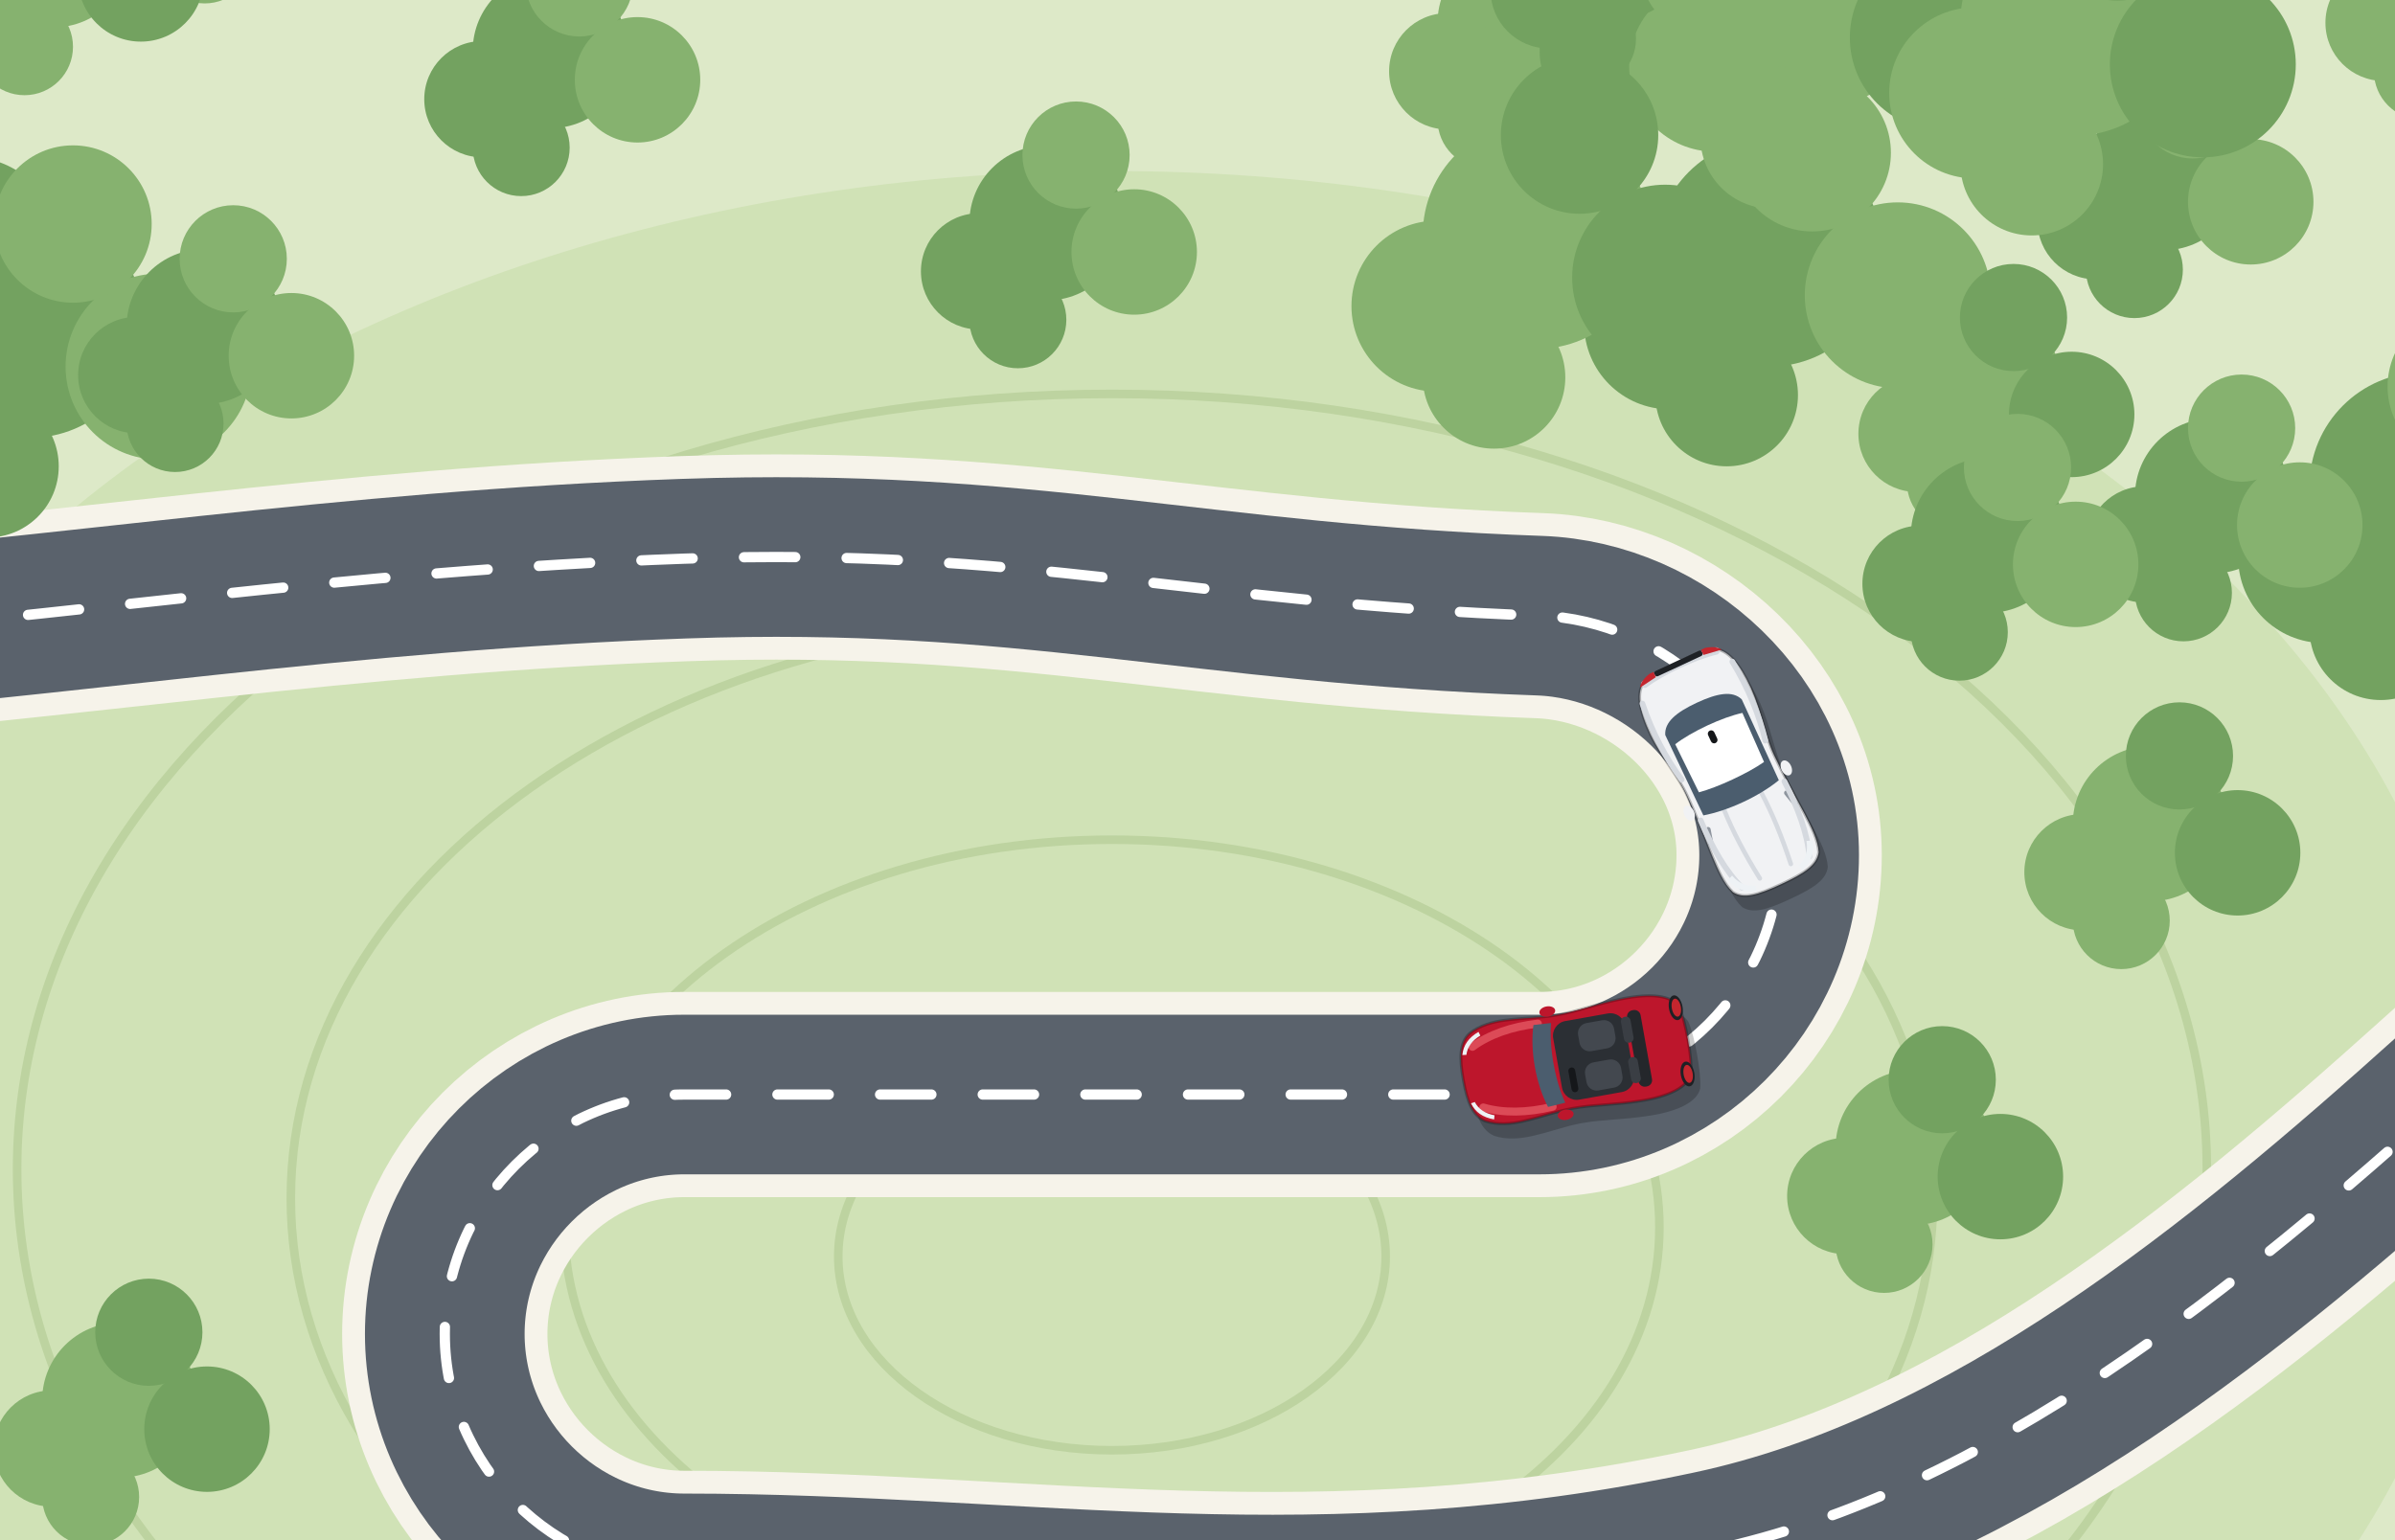
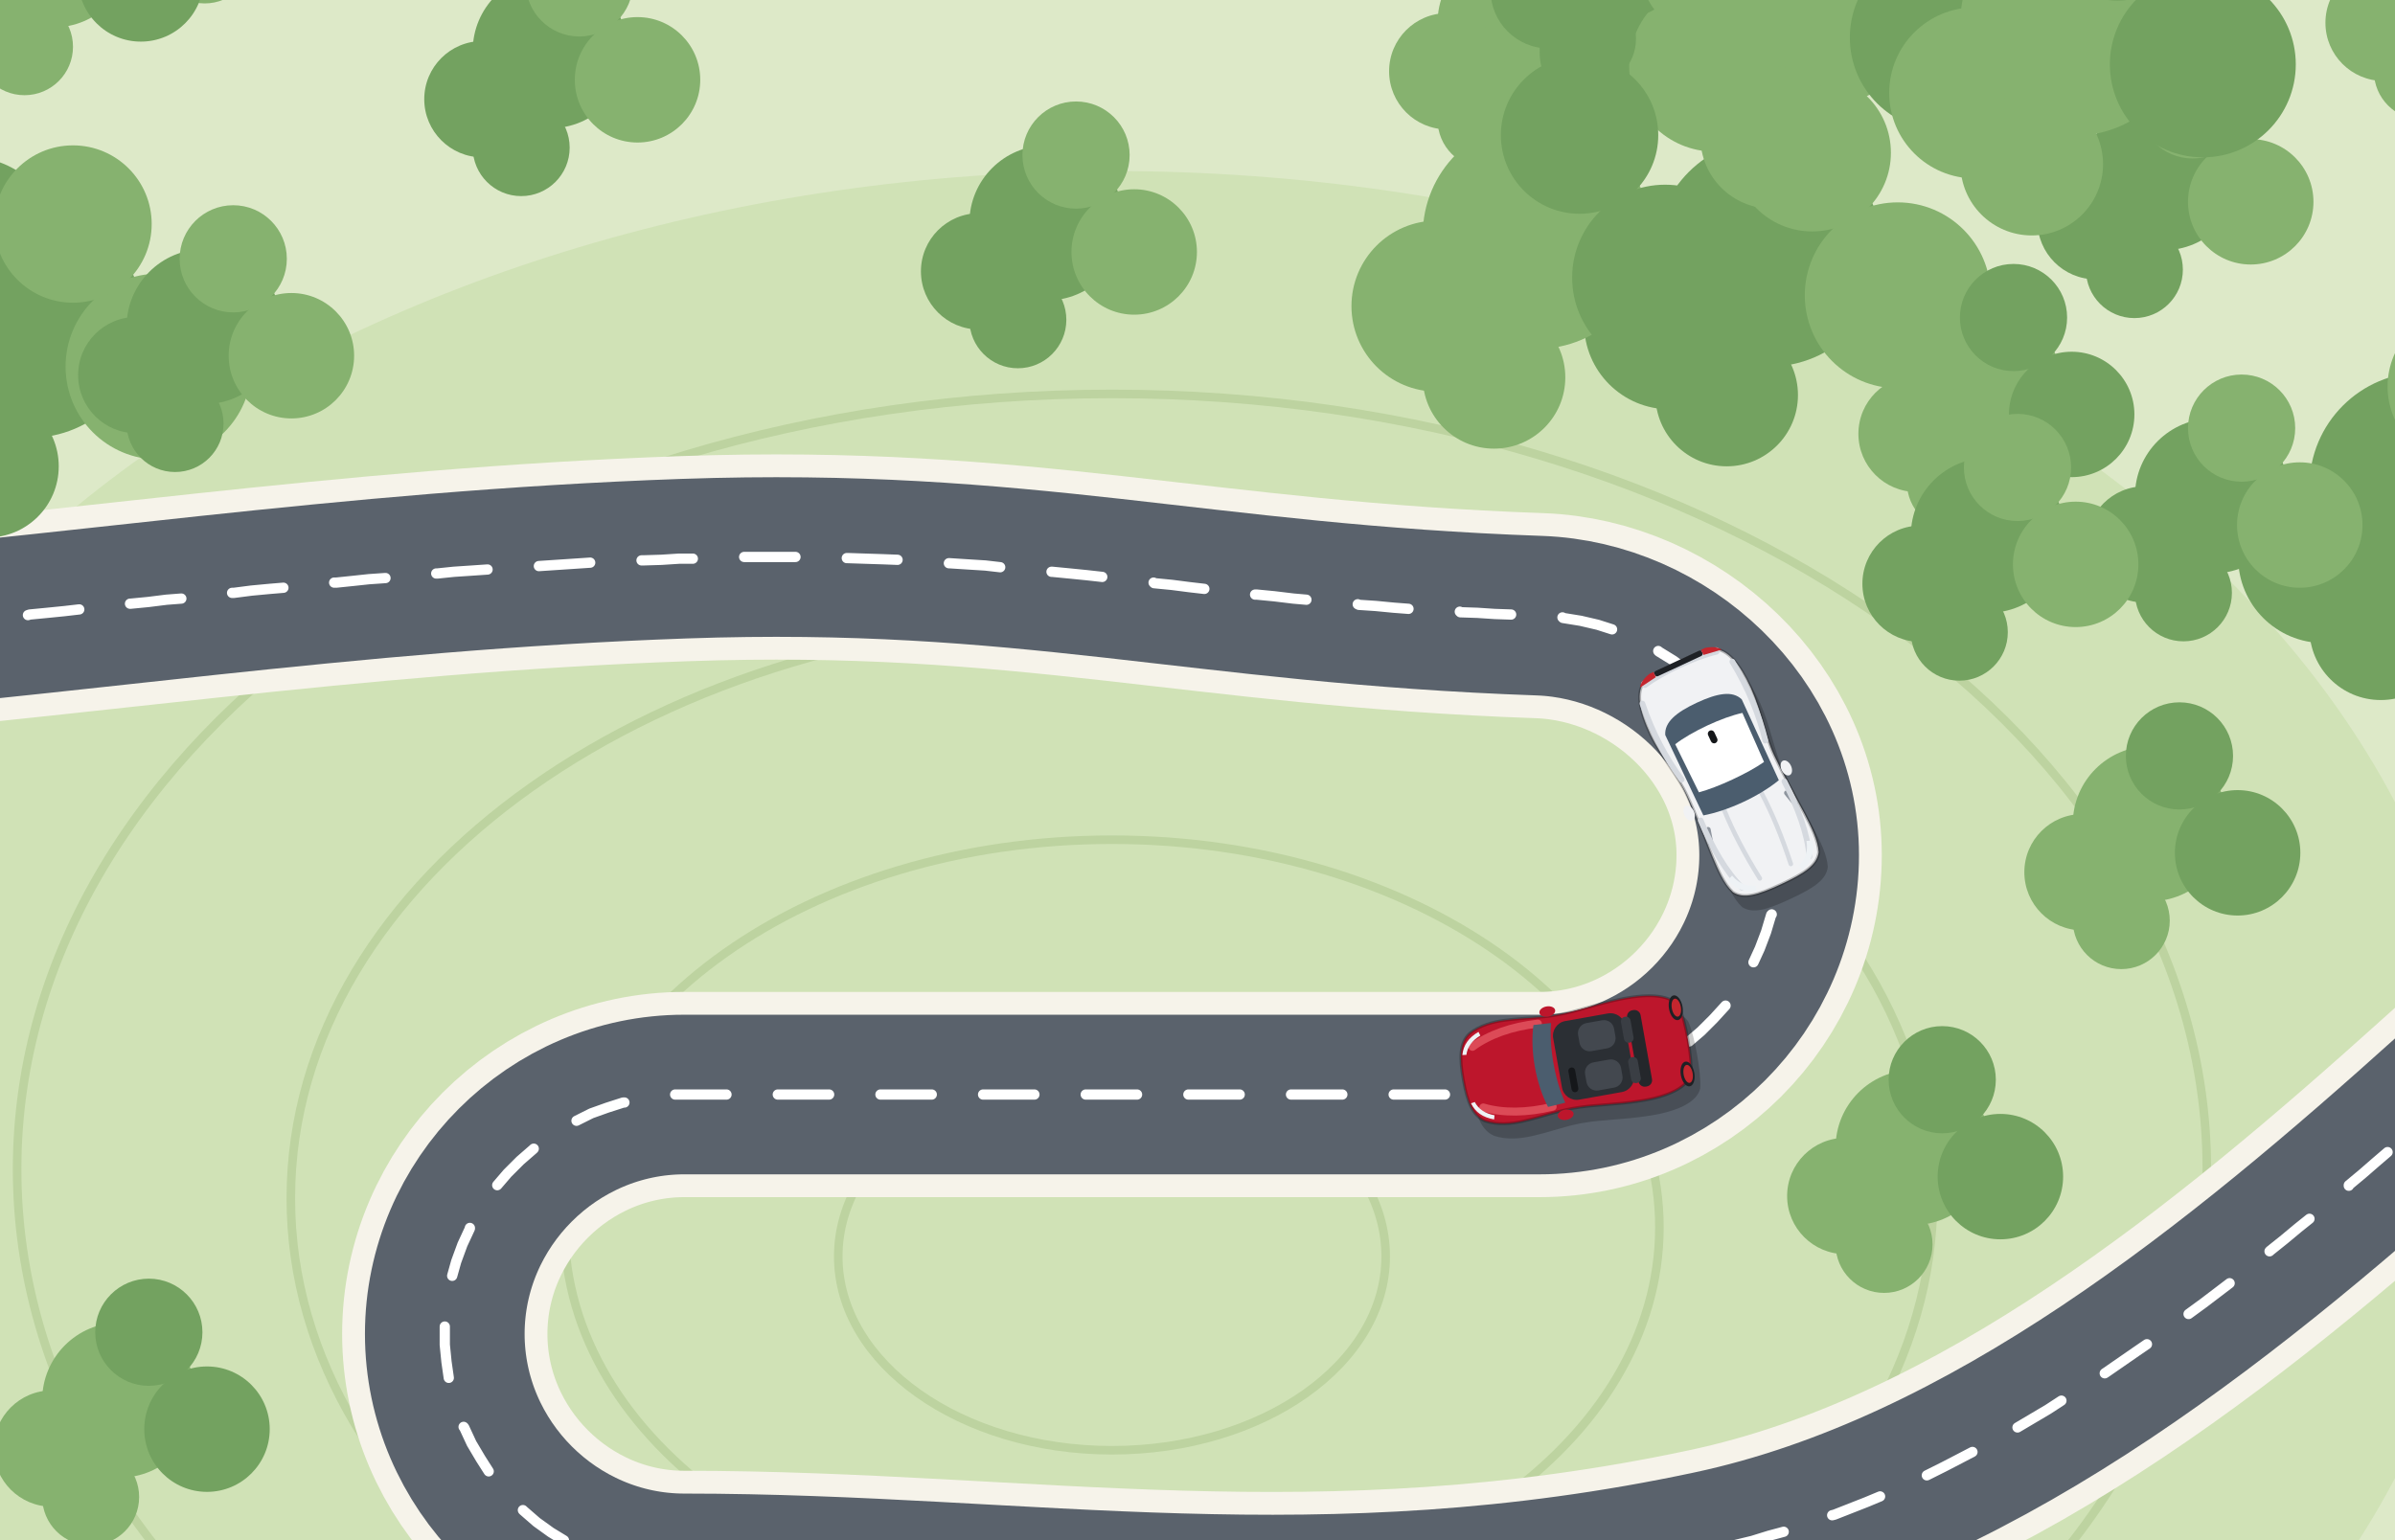
<svg xmlns="http://www.w3.org/2000/svg" width="420" height="270" viewBox="760 100 420 270">
  <rect x="-40" y="0" width="2030" height="844" fill="#DDE9C8" />
  <ellipse cx="955" cy="300" rx="240" ry="170" fill="#D0E2B6" />
  <ellipse cx="955" cy="305.1" rx="192" ry="136" fill="none" stroke="#BDD3A0" stroke-width="1.5" />
  <ellipse cx="955" cy="310.2" rx="144" ry="102" fill="none" stroke="#BDD3A0" stroke-width="1.5" />
  <ellipse cx="955" cy="315.3" rx="96" ry="68" fill="none" stroke="#BDD3A0" stroke-width="1.5" />
  <ellipse cx="955" cy="320.4" rx="48" ry="34" fill="none" stroke="#BDD3A0" stroke-width="1.5" />
  <rect x="420" y="300" width="120" height="62" rx="6" fill="#EDE6BE" transform="rotate(-10 480 331)" />
  <rect x="470" y="440" width="140" height="70" rx="6" fill="#E3EBB8" transform="rotate(6 540 475)" />
  <rect x="610" y="420" width="130" height="60" rx="6" fill="#EDE6BE" transform="rotate(-4 675 450)" />
  <rect x="250" y="300" width="70" height="46" rx="6" fill="#E3EBB8" transform="rotate(14 285 323)" />
  <rect x="20" y="440" width="130" height="60" rx="6" fill="#EDE6BE" transform="rotate(-6 85 470)" />
  <rect x="180" y="470" width="120" height="60" rx="6" fill="#E3EBB8" transform="rotate(4 240 500)" />
  <rect x="1500" y="430" width="140" height="70" rx="6" fill="#EDE6BE" transform="rotate(-6 1570 465)" />
  <rect x="1620" y="220" width="110" height="60" rx="6" fill="#E3EBB8" transform="rotate(-12 1675 250)" />
  <rect x="1640" y="440" width="150" height="70" rx="6" fill="#E3EBB8" transform="rotate(4 1715 475)" />
  <rect x="1830" y="380" width="120" height="64" rx="6" fill="#EDE6BE" transform="rotate(8 1890 412)" />
  <rect x="1210" y="400" width="130" height="64" rx="6" fill="#E3EBB8" transform="rotate(-8 1275 432)" />
  <rect x="1290" y="520" width="160" height="70" rx="6" fill="#EDE6BE" transform="rotate(4 1370 555)" />
  <rect x="700" y="560" width="160" height="70" rx="6" fill="#E3EBB8" transform="rotate(3 780 595)" />
  <rect x="20" y="600" width="150" height="70" rx="6" fill="#E3EBB8" transform="rotate(-4 95 635)" />
  <rect x="1880" y="520" width="130" height="70" rx="6" fill="#EDE6BE" transform="rotate(-6 1945 555)" />
  <path d="M1250 900 C1290 800 1360 760 1340 660 C1320 560 1300 500 1330 420 C1360 340 1350 290 1365 230 C1380 170 1420 120 1450 60 C1470 20 1470 0 1480 -40" fill="none" stroke="#C7DFC0" stroke-width="22" stroke-linecap="round" />
  <path d="M1250 900 C1290 800 1360 760 1340 660 C1320 560 1300 500 1330 420 C1360 340 1350 290 1365 230 C1380 170 1420 120 1450 60 C1470 20 1470 0 1480 -40" fill="none" stroke="#A8D0EA" stroke-width="16" stroke-linecap="round" />
  <path d="M630 300 C600 296 572 286 540 282 C510 278 482 284 452 300" fill="none" stroke="#F6F3EA" stroke-width="13" stroke-linecap="round" />
  <path d="M630 300 C600 296 572 286 540 282 C510 278 482 284 452 300" fill="none" stroke="#5A626C" stroke-width="9" stroke-linecap="round" />
  <g transform="translate(576.9 306.9) rotate(-171)">
    <rect x="-10.5" y="-5.5" width="21" height="11" rx="1.5" fill="#C98E77" />
    <path stroke-opacity="0.35" d="M-8 0 H8" stroke="#50281E" stroke-width="1.2" />
  </g>
  <g transform="translate(554.4 300.5) rotate(-173)">
    <rect x="-8.5" y="-6" width="17" height="12" rx="1.5" fill="#B9A89A" />
    <path stroke-opacity="0.35" d="M-6 0 H6" stroke="#50281E" stroke-width="1.2" />
  </g>
  <g transform="translate(532.2 298.7) rotate(-171)">
    <rect x="-9.5" y="-5.5" width="19" height="11" rx="1.5" fill="#C98E77" />
    <path stroke-opacity="0.35" d="M-7 0 H7" stroke="#50281E" stroke-width="1.2" />
  </g>
  <g transform="translate(511.1 297.4) rotate(176)">
    <rect x="-10.5" y="-6" width="21" height="12" rx="1.5" fill="#C98E77" />
    <path stroke-opacity="0.35" d="M-8 0 H8" stroke="#50281E" stroke-width="1.2" />
  </g>
  <g transform="translate(490.8 302.8) rotate(164)">
    <rect x="-8.5" y="-5.5" width="17" height="11" rx="1.5" fill="#B9A89A" />
    <path stroke-opacity="0.35" d="M-6 0 H6" stroke="#50281E" stroke-width="1.2" />
  </g>
  <g transform="translate(470.2 308.8) rotate(155)">
    <rect x="-9.5" y="-6" width="19" height="12" rx="1.5" fill="#C98E77" />
    <path stroke-opacity="0.35" d="M-7 0 H7" stroke="#50281E" stroke-width="1.2" />
  </g>
  <g transform="translate(596.4 275.5) rotate(-167)">
    <rect x="-10.5" y="-5.5" width="21" height="11" rx="1.5" fill="#C98E77" />
    <path stroke-opacity="0.35" d="M-8 0 H8" stroke="#50281E" stroke-width="1.2" />
  </g>
  <g transform="translate(572.7 271.6) rotate(-170)">
    <rect x="-8.5" y="-6" width="17" height="12" rx="1.5" fill="#B9A89A" />
    <path stroke-opacity="0.35" d="M-6 0 H6" stroke="#50281E" stroke-width="1.2" />
  </g>
  <g transform="translate(548.3 265.5) rotate(-171)">
    <rect x="-9.5" y="-5.5" width="19" height="11" rx="1.5" fill="#C98E77" />
    <path stroke-opacity="0.35" d="M-7 0 H7" stroke="#50281E" stroke-width="1.2" />
  </g>
  <g transform="translate(521.7 264.8) rotate(182)">
    <rect x="-10.5" y="-6" width="21" height="12" rx="1.5" fill="#C98E77" />
    <path stroke-opacity="0.35" d="M-8 0 H8" stroke="#50281E" stroke-width="1.2" />
  </g>
  <g transform="translate(494.4 266) rotate(167)">
    <rect x="-8.5" y="-5.5" width="17" height="11" rx="1.5" fill="#B9A89A" />
    <path stroke-opacity="0.35" d="M-6 0 H6" stroke="#50281E" stroke-width="1.2" />
  </g>
  <g transform="translate(469 274.7) rotate(157)">
    <rect x="-9.5" y="-6" width="19" height="12" rx="1.5" fill="#C98E77" />
    <path stroke-opacity="0.35" d="M-7 0 H7" stroke="#50281E" stroke-width="1.2" />
  </g>
  <g fill="none" stroke-linecap="round" stroke-linejoin="round">
    <path d="M-70 392 C-10.3 385.7 51.7 373.9 95 340 C138.3 306.1 157.4 237.5 205 222 C252.6 206.5 268.8 209.9 300 238 C331.2 266.1 349.7 308.4 372 344 C394.3 379.6 422.1 400.7 470 404 C517.9 407.3 540.8 402.8 575 372 C609.2 341.2 623.5 302.8 640 262 C655 224.9 680.1 214.8 720 212 C769.9 208.5 820 200.1 880 198 C940 195.9 970 205.9 1030 208 C1052 208.8 1072 227 1072 250 C1072 273 1053 292 1030 292 C970 292 940 292 880 292 C857 292 838 311 838 334 C838 357 857 376 880 376 C940 376 991.5 386.6 1060 372 C1108.9 361.6 1152.8 325.5 1190 292 C1227.2 258.5 1260.5 229 1310 222 C1359.5 215 1381.7 229.9 1420 262 C1455.2 291.6 1462.1 328.9 1488 362 C1516.3 398.2 1540 405.7 1590 404 C1640 402.3 1666.7 372.5 1700 338 C1733.3 303.5 1758.1 265.6 1810 262 C1861.9 258.4 1871.9 278.3 1910 304 C1948.1 329.7 1980 336 2030 336" stroke="#F6F3EA" stroke-width="36" />
    <path d="M-70 392 C-10.3 385.7 51.7 373.9 95 340 C138.3 306.1 157.4 237.5 205 222 C252.6 206.5 268.8 209.9 300 238 C331.2 266.1 349.7 308.4 372 344 C394.3 379.6 422.1 400.7 470 404 C517.9 407.3 540.8 402.8 575 372 C609.2 341.2 623.5 302.8 640 262 C655 224.9 680.1 214.8 720 212 C769.9 208.5 820 200.1 880 198 C940 195.9 970 205.9 1030 208 C1052 208.8 1072 227 1072 250 C1072 273 1053 292 1030 292 C970 292 940 292 880 292 C857 292 838 311 838 334 C838 357 857 376 880 376 C940 376 991.5 386.6 1060 372 C1108.9 361.6 1152.8 325.5 1190 292 C1227.2 258.5 1260.5 229 1310 222 C1359.5 215 1381.7 229.9 1420 262 C1455.2 291.6 1462.1 328.9 1488 362 C1516.3 398.2 1540 405.7 1590 404 C1640 402.3 1666.7 372.5 1700 338 C1733.3 303.5 1758.1 265.6 1810 262 C1861.9 258.4 1871.9 278.3 1910 304 C1948.1 329.7 1980 336 2030 336" stroke="#5A626C" stroke-width="28" />
-     <path d="M-70 392 C-10.3 385.7 51.7 373.9 95 340 C138.3 306.1 157.4 237.5 205 222 C252.6 206.5 268.8 209.9 300 238 C331.2 266.1 349.7 308.4 372 344 C394.3 379.6 422.1 400.7 470 404 C517.9 407.3 540.8 402.8 575 372 C609.2 341.2 623.5 302.8 640 262 C655 224.9 680.1 214.8 720 212 C769.9 208.5 820 200.1 880 198 C940 195.9 970 205.9 1030 208 C1052 208.8 1072 227 1072 250 C1072 273 1053 292 1030 292 C970 292 940 292 880 292 C857 292 838 311 838 334 C838 357 857 376 880 376 C940 376 991.5 386.6 1060 372 C1108.9 361.6 1152.8 325.5 1190 292 C1227.2 258.5 1260.5 229 1310 222 C1359.5 215 1381.7 229.9 1420 262 C1455.2 291.6 1462.1 328.9 1488 362 C1516.3 398.2 1540 405.7 1590 404 C1640 402.3 1666.7 372.5 1700 338 C1733.3 303.5 1758.1 265.6 1810 262 C1861.9 258.4 1871.9 278.3 1910 304 C1948.1 329.7 1980 336 2030 336" stroke="#FFFFFF" stroke-width="1.8" stroke-dasharray="9 9" />
+     <path d="M747 209.7 L747 209.7 L750 209.4 L753.1 209.1 L756 208.8 M764.9 207.9 L765.2 207.8 L768.3 207.5 L771.3 207.2 L773.9 206.9 M782.8 205.9 L782.9 205.9 L786 205.6 L789.2 205.2 L791.8 205 M800.7 204 L801 204 L804.1 203.6 L807.3 203.3 L809.7 203.1 M818.6 202.2 L819 202.2 L821.9 201.9 L824.7 201.6 L827.6 201.4 M836.5 200.6 L836.7 200.6 L839.6 200.3 L842.6 200.1 L845.5 199.9 M854.5 199.3 L854.5 199.3 L857.5 199.1 L860.5 198.9 L863.5 198.7 M872.5 198.3 L872.8 198.3 L876 198.2 L879.1 198 L881.5 198 M890.5 197.7 L890.5 197.7 L893.9 197.7 L897.2 197.7 L899.5 197.7 M908.5 197.9 L908.7 197.9 L911.7 198 L914.8 198.1 L917.4 198.2 M926.4 198.8 L926.5 198.8 L929.6 199 L932.8 199.2 L935.4 199.5 M944.4 200.3 L944.5 200.3 L947.6 200.6 L950.6 200.9 L953.3 201.2 M962.3 202.2 L962.4 202.3 L965.5 202.6 L968.6 203 L971.2 203.3 M980.1 204.3 L980.4 204.3 L983.5 204.6 L986.8 205 L989.1 205.2 M998.1 206 L998.3 206.1 L1001.3 206.3 L1004.4 206.6 L1007 206.8 M1016 207.3 L1016.1 207.4 L1019.1 207.5 L1022.1 207.7 L1025 207.8 M1034 208.3 L1034.1 208.4 L1037.2 208.9 L1040.2 209.6 L1042.7 210.4 M1050.8 214.2 L1050.9 214.3 L1053.5 215.9 L1056 217.8 L1058.1 219.6 M1064.1 226.2 L1064.1 226.3 L1065.9 228.8 L1067.4 231.5 L1068.6 234 M1071.3 242.6 L1071.3 242.6 L1071.8 245.6 L1072 248.6 L1072 251.5 M1070.7 260.4 L1070.6 260.5 L1069.7 263.5 L1068.6 266.4 L1067.5 268.8 M1062.6 276.4 L1062.6 276.4 L1060.5 278.7 L1058.3 280.9 L1056.2 282.7 M1048.7 287.6 L1048.6 287.6 L1045.8 288.9 L1042.9 289.9 L1040.3 290.7 M1031.4 292 L1031.2 292 L1029.1 292 L1025.1 292 L1022.4 292 M1013.4 292 L1013.2 292 L1010 292 L1006.8 292 L1004.4 292 M995.4 292 L995.2 292 L991.9 292 L988.6 292 L986.4 292 M977.4 292 L977.2 292 L974.1 292 L971 292 L968.4 292 M959.4 292 L959.1 292 L956 292 L953 292 L950.4 292 M941.4 292 L941.1 292 L938 292 L934.9 292 L932.4 292 M923.4 292 L923.2 292 L919.9 292 L916.6 292 L914.4 292 M905.4 292 L905.2 292 L902 292 L898.8 292 L896.4 292 M887.4 292 L887.1 292 L883.1 292 L879.7 292 L878.4 292 M869.5 293.4 L869.3 293.4 L866.5 294.3 L863.7 295.3 L861.1 296.6 M853.6 301.5 L853.5 301.6 L851.2 303.6 L849 305.8 L847.2 307.9 M842.4 315.4 L842.4 315.5 L841.1 318.3 L840 321.3 L839.3 323.8 M838 332.7 L838 332.8 L838 335.9 L838.3 338.9 L838.7 341.7 M841.3 350.3 L841.4 350.4 L842.7 353.2 L844.3 355.9 L845.7 358.1 M851.7 364.9 L851.8 365 L854.1 367 L856.6 368.8 L858.9 370.2 M867.1 373.9 L867.1 373.9 L870 374.8 L872.9 375.4 L875.9 375.8 M884.8 376 L884.9 376 L888.1 376.1 L891.2 376.1 L893.8 376.2 M902.8 376.5 L903 376.5 L906.1 376.6 L909.1 376.7 L911.8 376.8 M920.8 377.3 L921.2 377.3 L924.2 377.5 L927.2 377.6 L929.8 377.8 M938.8 378.2 L938.8 378.2 L941.8 378.4 L944.8 378.6 L947.8 378.7 M956.8 379.1 L956.9 379.1 L959.9 379.2 L962.9 379.4 L965.8 379.4 M974.8 379.7 L975.1 379.7 L978.2 379.7 L981.2 379.7 L983.8 379.7 M992.8 379.6 L992.8 379.6 L995.9 379.5 L999.1 379.4 L1001.8 379.3 M1010.7 378.8 L1011 378.8 L1014.2 378.6 L1017.5 378.3 L1019.7 378.1 M1028.7 377.2 L1028.8 377.2 L1032.2 376.7 L1035.5 376.3 L1037.6 376 M1046.5 374.6 L1046.9 374.5 L1049.8 374 L1052.9 373.4 L1055.3 373 M1064.1 371.1 L1064.4 371 L1067.3 370.3 L1070.2 369.4 L1072.8 368.7 M1081.3 365.8 L1081.7 365.7 L1084.5 364.6 L1087.3 363.5 L1089.7 362.5 M1097.9 358.8 L1098.1 358.7 L1100.9 357.3 L1103.6 355.9 L1105.9 354.7 M1113.8 350.4 L1113.8 350.4 L1116.5 348.8 L1119.2 347.2 L1121.5 345.7 M1129.1 340.9 L1129.4 340.7 L1132 338.9 L1134.6 337.1 L1136.5 335.8 M1143.8 330.5 L1143.8 330.5 L1146.4 328.6 L1148.9 326.7 L1151 325.1 M1158 319.5 L1158.1 319.4 L1160.6 317.4 L1163 315.4 L1165 313.8 M1171.9 308 L1171.9 307.9 L1174.3 305.9 L1176.6 303.9 L1178.7 302.1 M1185.4 296.1 L1185.5 296 L1187.8 294 L1190 292 L1192.1 290.1 M1198.8 284.1 L1198.9 284 L1201.3 281.8 L1203.8 279.7 L1205.6 278.1" fill="none" stroke="#FFFFFF" stroke-width="1.8" />
  </g>
  <g transform="translate(1366.2 226.2) rotate(20.5)">
    <rect x="-20" y="-20" width="40" height="3" rx="1.5" fill="#9AA1A9" />
    <rect x="-20" y="17" width="40" height="3" rx="1.5" fill="#9AA1A9" />
  </g>
  <circle cx="754.4" cy="143.8" r="16.3" fill="#73A260" />
  <circle cx="795.9" cy="92.1" r="8.5" fill="#86B26F" />
  <circle cx="765.3" cy="156.8" r="20" fill="#73A260" />
  <circle cx="787.8" cy="164.3" r="16.3" fill="#86B26F" />
  <circle cx="747.8" cy="169.3" r="15" fill="#73A260" />
  <circle cx="772.8" cy="139.3" r="13.8" fill="#86B26F" />
  <circle cx="757.8" cy="181.8" r="12.5" fill="#73A260" />
  <circle cx="769.4" cy="91.2" r="13.6" fill="#86B26F" />
  <circle cx="784.7" cy="96.3" r="11" fill="#73A260" />
  <circle cx="757.5" cy="99.7" r="10.2" fill="#86B26F" />
  <circle cx="764.3" cy="108.2" r="8.5" fill="#86B26F" />
  <circle cx="1070.3" cy="144.3" r="20" fill="#73A260" />
  <circle cx="1092.8" cy="151.8" r="16.3" fill="#86B26F" />
  <circle cx="1052.8" cy="156.8" r="15" fill="#73A260" />
  <circle cx="1077.8" cy="126.8" r="13.8" fill="#86B26F" />
  <circle cx="1062.8" cy="169.3" r="12.5" fill="#73A260" />
  <circle cx="1081" cy="90" r="12.5" fill="#73A260" />
  <circle cx="1108" cy="167.6" r="13.6" fill="#86B26F" />
  <circle cx="1123.3" cy="172.7" r="11" fill="#73A260" />
  <circle cx="1096.1" cy="176.1" r="10.2" fill="#86B26F" />
  <circle cx="1113.1" cy="155.7" r="9.4" fill="#73A260" />
  <circle cx="1102.9" cy="184.6" r="8.5" fill="#86B26F" />
  <circle cx="1185" cy="185.3" r="20" fill="#73A260" />
  <circle cx="1167.5" cy="197.8" r="15" fill="#73A260" />
  <circle cx="1192.5" cy="167.8" r="13.8" fill="#86B26F" />
  <circle cx="1177.5" cy="210.3" r="12.5" fill="#73A260" />
  <circle cx="1025.7" cy="104" r="13.6" fill="#86B26F" />
  <circle cx="1041" cy="109.1" r="11" fill="#73A260" />
  <circle cx="1013.8" cy="112.5" r="10.2" fill="#86B26F" />
  <circle cx="1030.8" cy="92.1" r="9.4" fill="#73A260" />
  <circle cx="1020.6" cy="121" r="8.5" fill="#86B26F" />
  <circle cx="1139.4" cy="130.3" r="13.6" fill="#73A260" />
  <circle cx="1154.7" cy="135.4" r="11" fill="#86B26F" />
  <circle cx="1127.5" cy="138.8" r="10.2" fill="#73A260" />
  <circle cx="1144.5" cy="118.4" r="9.4" fill="#86B26F" />
  <circle cx="1134.3" cy="147.3" r="8.5" fill="#73A260" />
  <circle cx="1148" cy="187" r="13.6" fill="#73A260" />
  <circle cx="1163.3" cy="192.1" r="11" fill="#86B26F" />
  <circle cx="1136.1" cy="195.5" r="10.2" fill="#73A260" />
  <circle cx="1153.1" cy="175.1" r="9.4" fill="#86B26F" />
  <circle cx="1142.9" cy="204" r="8.5" fill="#73A260" />
  <circle cx="1078.2" cy="99.1" r="20" fill="#86B26F" />
  <circle cx="1100.7" cy="106.6" r="16.3" fill="#73A260" />
  <circle cx="1060.7" cy="111.6" r="15" fill="#86B26F" />
  <circle cx="1070.7" cy="124.1" r="12.5" fill="#86B26F" />
  <circle cx="1108.7" cy="193.9" r="13.6" fill="#73A260" />
  <circle cx="1124" cy="199" r="11" fill="#86B26F" />
  <circle cx="1096.8" cy="202.4" r="10.2" fill="#73A260" />
  <circle cx="1113.8" cy="182" r="9.4" fill="#86B26F" />
  <circle cx="1103.6" cy="210.9" r="8.5" fill="#73A260" />
  <circle cx="1123.8" cy="103.8" r="20" fill="#86B26F" />
  <circle cx="1146.3" cy="111.3" r="16.3" fill="#73A260" />
  <circle cx="1106.3" cy="116.3" r="15" fill="#86B26F" />
  <circle cx="1131.3" cy="86.3" r="13.8" fill="#73A260" />
  <circle cx="1116.3" cy="128.8" r="12.5" fill="#86B26F" />
  <circle cx="1189.9" cy="95.5" r="13.6" fill="#86B26F" />
  <circle cx="1178" cy="104" r="10.2" fill="#86B26F" />
  <circle cx="1184.8" cy="112.5" r="8.5" fill="#86B26F" />
  <circle cx="795.8" cy="157.3" r="13.6" fill="#73A260" />
  <circle cx="811.1" cy="162.4" r="11" fill="#86B26F" />
  <circle cx="783.9" cy="165.8" r="10.2" fill="#73A260" />
  <circle cx="800.9" cy="145.4" r="9.4" fill="#86B26F" />
  <circle cx="790.7" cy="174.3" r="8.5" fill="#73A260" />
  <circle cx="1029.5" cy="141.2" r="20" fill="#86B26F" />
  <circle cx="1052" cy="148.7" r="16.3" fill="#73A260" />
  <circle cx="1012" cy="153.7" r="15" fill="#86B26F" />
  <circle cx="1037" cy="123.7" r="13.8" fill="#73A260" />
  <circle cx="1022" cy="166.2" r="12.5" fill="#86B26F" />
  <circle cx="856.5" cy="108.9" r="13.6" fill="#73A260" />
  <circle cx="871.8" cy="114" r="11" fill="#86B26F" />
  <circle cx="844.6" cy="117.4" r="10.2" fill="#73A260" />
  <circle cx="861.6" cy="97" r="9.4" fill="#86B26F" />
  <circle cx="851.4" cy="125.9" r="8.5" fill="#73A260" />
  <circle cx="943.6" cy="139.1" r="13.6" fill="#73A260" />
  <circle cx="958.9" cy="144.2" r="11" fill="#86B26F" />
  <circle cx="931.7" cy="147.6" r="10.2" fill="#73A260" />
  <circle cx="948.7" cy="127.2" r="9.4" fill="#86B26F" />
  <circle cx="938.5" cy="156.1" r="8.5" fill="#73A260" />
  <circle cx="1137.1" cy="244.5" r="13.6" fill="#86B26F" />
  <circle cx="1152.4" cy="249.6" r="11" fill="#73A260" />
  <circle cx="1125.2" cy="253" r="10.2" fill="#86B26F" />
  <circle cx="1142.2" cy="232.6" r="9.4" fill="#73A260" />
  <circle cx="1132" cy="261.5" r="8.5" fill="#86B26F" />
  <circle cx="1043.5" cy="89.8" r="13.6" fill="#73A260" />
  <circle cx="1058.8" cy="94.9" r="11" fill="#86B26F" />
  <circle cx="1031.6" cy="98.3" r="10.2" fill="#73A260" />
  <circle cx="1038.4" cy="106.8" r="8.5" fill="#73A260" />
  <circle cx="1095.5" cy="301.3" r="13.6" fill="#86B26F" />
  <circle cx="1110.8" cy="306.4" r="11" fill="#73A260" />
  <circle cx="1083.6" cy="309.8" r="10.2" fill="#86B26F" />
  <circle cx="1100.6" cy="289.4" r="9.4" fill="#73A260" />
  <circle cx="1090.4" cy="318.3" r="8.5" fill="#86B26F" />
  <circle cx="781" cy="345.6" r="13.6" fill="#86B26F" />
  <circle cx="796.3" cy="350.7" r="11" fill="#73A260" />
  <circle cx="769.1" cy="354.1" r="10.2" fill="#86B26F" />
  <circle cx="786.1" cy="333.7" r="9.4" fill="#73A260" />
  <circle cx="775.9" cy="362.6" r="8.5" fill="#86B26F" />
  <path fill-opacity="0.2" transform="translate(1064.9 238.2) rotate(65) scale(1)" d="M21.5 0 C21.5 -4.6 21.1 -7.1 19.2 -8.3 C17.2 -9.1 14.6 -9 12 -8.9 C8.5 -8.7 4.5 -8.4 0.5 -8.4 C-3.5 -8.4 -7 -9.6 -12 -9.7 C-16.6 -9.7 -19.9 -8.9 -20.9 -6.6 C-21.6 -4 -21.6 4 -20.9 6.6 C-19.9 8.9 -16.6 9.7 -12 9.7 C-7 9.6 -3.5 8.4 0.5 8.4 C4.5 8.4 8.5 8.7 12 8.9 C14.6 9 17.2 9.1 19.2 8.3 C21.1 7.1 21.5 4.6 21.5 0 Z" fill="#000000" />
  <g transform="translate(1063.3 235.6) rotate(65) scale(1)">
    <path stroke-opacity="0.25" d="M21.5 0 C21.5 -4.6 21.1 -7.1 19.2 -8.3 C17.2 -9.1 14.6 -9 12 -8.9 C8.5 -8.7 4.5 -8.4 0.5 -8.4 C-3.5 -8.4 -7 -9.6 -12 -9.7 C-16.6 -9.7 -19.9 -8.9 -20.9 -6.6 C-21.6 -4 -21.6 4 -20.9 6.6 C-19.9 8.9 -16.6 9.7 -12 9.7 C-7 9.6 -3.5 8.4 0.5 8.4 C4.5 8.4 8.5 8.7 12 8.9 C14.6 9 17.2 9.1 19.2 8.3 C21.1 7.1 21.5 4.6 21.5 0 Z" fill="#F1F2F4" stroke="#000000" stroke-width="0.5" />
    <path d="M19 -3 C14 -3.6 9.5 -3.8 5.6 -3.6 M19 3 C14 3.6 9.5 3.8 5.6 3.6" fill="none" stroke="#D5D9DF" stroke-width="0.8" stroke-linecap="round" />
    <path d="M-2.5 -8.1 C-7 -9 -12 -9.3 -17.5 -8.7 M-2.5 8.1 C-7 9 -12 9.3 -17.5 8.7" fill="none" stroke="#D5D9DF" stroke-width="1" stroke-linecap="round" />
    <path d="M9.8 -8.2 L7.4 -7.6 M9.8 8.2 L7.4 7.6" fill="none" stroke="#8E959E" stroke-width="0.9" stroke-linecap="round" />
    <path d="M19.2 -6.5 C15.4 -7.9 10.6 -8.3 5.4 -8.1 M19.2 6.5 C15.4 7.9 10.6 8.3 5.4 8.1" fill="none" stroke="#D5D9DF" stroke-width="1" stroke-linecap="round" />
    <path d="M20.8 -4.4 C20.3 -6.3 19 -7.6 16.9 -8.2 L16.5 -7.2 C18.3 -6.7 19.4 -5.6 19.8 -4.2 Z M20.8 4.4 C20.3 6.3 19 7.6 16.9 8.2 L16.5 7.2 C18.3 6.7 19.4 5.6 19.8 4.2 Z" fill="#EEF2F5" />
    <ellipse cx="3.4" cy="-9.4" rx="1.4" ry="0.9" fill="#F1F2F4" />
    <ellipse cx="3.4" cy="9.4" rx="1.4" ry="0.9" fill="#F1F2F4" />
    <path d="M4.8 -7.3 C5.9 -3 5.9 3 4.8 7.3 L-10.8 7.4 C-12.9 6.6 -13.6 4 -13.6 0 C-13.6 -4 -12.9 -6.6 -10.8 -7.4 Z" fill="#4B5D6E" />
    <path d="M0.8 -6.3 C1.4 -3 1.4 3 0.8 6.3 L-8.6 6.5 C-9.4 3 -9.4 -3 -8.6 -6.5 Z" fill="#FFFFFF" />
    <rect x="-8.2" y="-0.6" width="2.4" height="1.2" rx="0.6" fill="#15171A" />
    <path d="M-20.4 -6.9 C-21.2 -3 -21.2 3 -20.4 6.9" fill="none" stroke="#D5D9DF" stroke-width="1.3" stroke-linecap="round" />
    <rect x="-21.7" y="-4.6" width="1" height="9.2" rx="0.4" fill="#1E2125" />
    <path d="M-21.7 -4.6 L-20.7 -4.6 L-20.2 -7.9 C-20.9 -7.5 -21.4 -6.6 -21.7 -5.4 Z M-21.7 4.6 L-20.7 4.6 L-20.2 7.9 C-20.9 7.5 -21.4 6.6 -21.7 5.4 Z" fill="#C4262E" />
  </g>
  <path fill-opacity="0.2" transform="translate(1037.9 288.5) rotate(169.9) scale(1)" d="M20 0 C20 -4 19.5 -6.5 17.5 -7.8 C15.5 -8.9 13 -9.1 11 -9 C7 -8.8 5 -8.3 2 -8.3 C-2 -8.3 -5 -9 -10 -9.1 C-15 -9.2 -18.5 -8.2 -19.5 -6 C-20.2 -3.5 -20.2 3.5 -19.5 6 C-18.5 8.2 -15 9.2 -10 9.1 C-5 9 -2 8.3 2 8.3 C5 8.3 7 8.8 11 9 C13 9.1 15.5 8.9 17.5 7.8 C19.5 6.5 20 4 20 0 Z" fill="#000000" />
  <g transform="translate(1036.3 285.9) rotate(169.9) scale(1)">
    <path stroke-opacity="0.25" d="M20 0 C20 -4 19.5 -6.5 17.5 -7.8 C15.5 -8.9 13 -9.1 11 -9 C7 -8.8 5 -8.3 2 -8.3 C-2 -8.3 -5 -9 -10 -9.1 C-15 -9.2 -18.5 -8.2 -19.5 -6 C-20.2 -3.5 -20.2 3.5 -19.5 6 C-18.5 8.2 -15 9.2 -10 9.1 C-5 9 -2 8.3 2 8.3 C5 8.3 7 8.8 11 9 C13 9.1 15.5 8.9 17.5 7.8 C19.5 6.5 20 4 20 0 Z" fill="#BD162C" stroke="#000000" stroke-width="0.5" />
    <path d="M17.4 -5.4 C14.2 -7 10 -7.7 5.4 -7.4 M17.4 5.4 C14.2 7 10 7.7 5.4 7.4" fill="none" stroke="#DC4A57" stroke-width="1.4" stroke-linecap="round" />
    <path d="M19.4 -4.3 C18.9 -6 17.8 -7.1 15.9 -7.8 L15.7 -7.1 C17.3 -6.5 18.3 -5.5 18.7 -4.2 Z M19.4 4.3 C18.9 6 17.8 7.1 15.9 7.8 L15.7 7.1 C17.3 6.5 18.3 5.5 18.7 4.2 Z" fill="#EEF2F5" />
    <ellipse cx="3.4" cy="-9.2" rx="1.4" ry="0.9" fill="#BD162C" />
    <ellipse cx="3.4" cy="9.2" rx="1.4" ry="0.9" fill="#BD162C" />
    <path d="M6.2 -7.3 C7.6 -3 7.6 3 6.2 7.3 L3.1 7.1 C4.2 3 4.2 -3 3.1 -7.1 Z" fill="#4B5D6E" />
    <rect x="-9.6" y="-7" width="12.8" height="14" rx="2.6" fill="#2B2F34" />
    <rect x="-7.6" y="-6" width="6.4" height="5" rx="1.8" fill="#43484F" />
    <rect x="-7.6" y="1" width="6.4" height="5" rx="1.8" fill="#43484F" />
    <rect x="0.4" y="-5.6" width="1.2" height="4.4" rx="0.6" fill="#15171A" />
    <rect x="-12.6" y="-6.8" width="2.4" height="13.6" rx="1.1" fill="#24272B" />
    <rect x="-10.7" y="-5.9" width="1.7" height="4.6" rx="0.8" fill="#3A3E44" />
    <rect x="-10.7" y="1.3" width="1.7" height="4.6" rx="0.8" fill="#3A3E44" />
    <ellipse cx="-18.9" cy="-5.9" rx="1.2" ry="2.2" fill="#1E2125" />
    <ellipse cx="-18.9" cy="5.9" rx="1.2" ry="2.2" fill="#1E2125" />
    <ellipse cx="-19" cy="-5.9" rx="0.8" ry="1.6" fill="#C4262E" />
    <ellipse cx="-19" cy="5.9" rx="0.8" ry="1.6" fill="#C4262E" />
  </g>
</svg>
